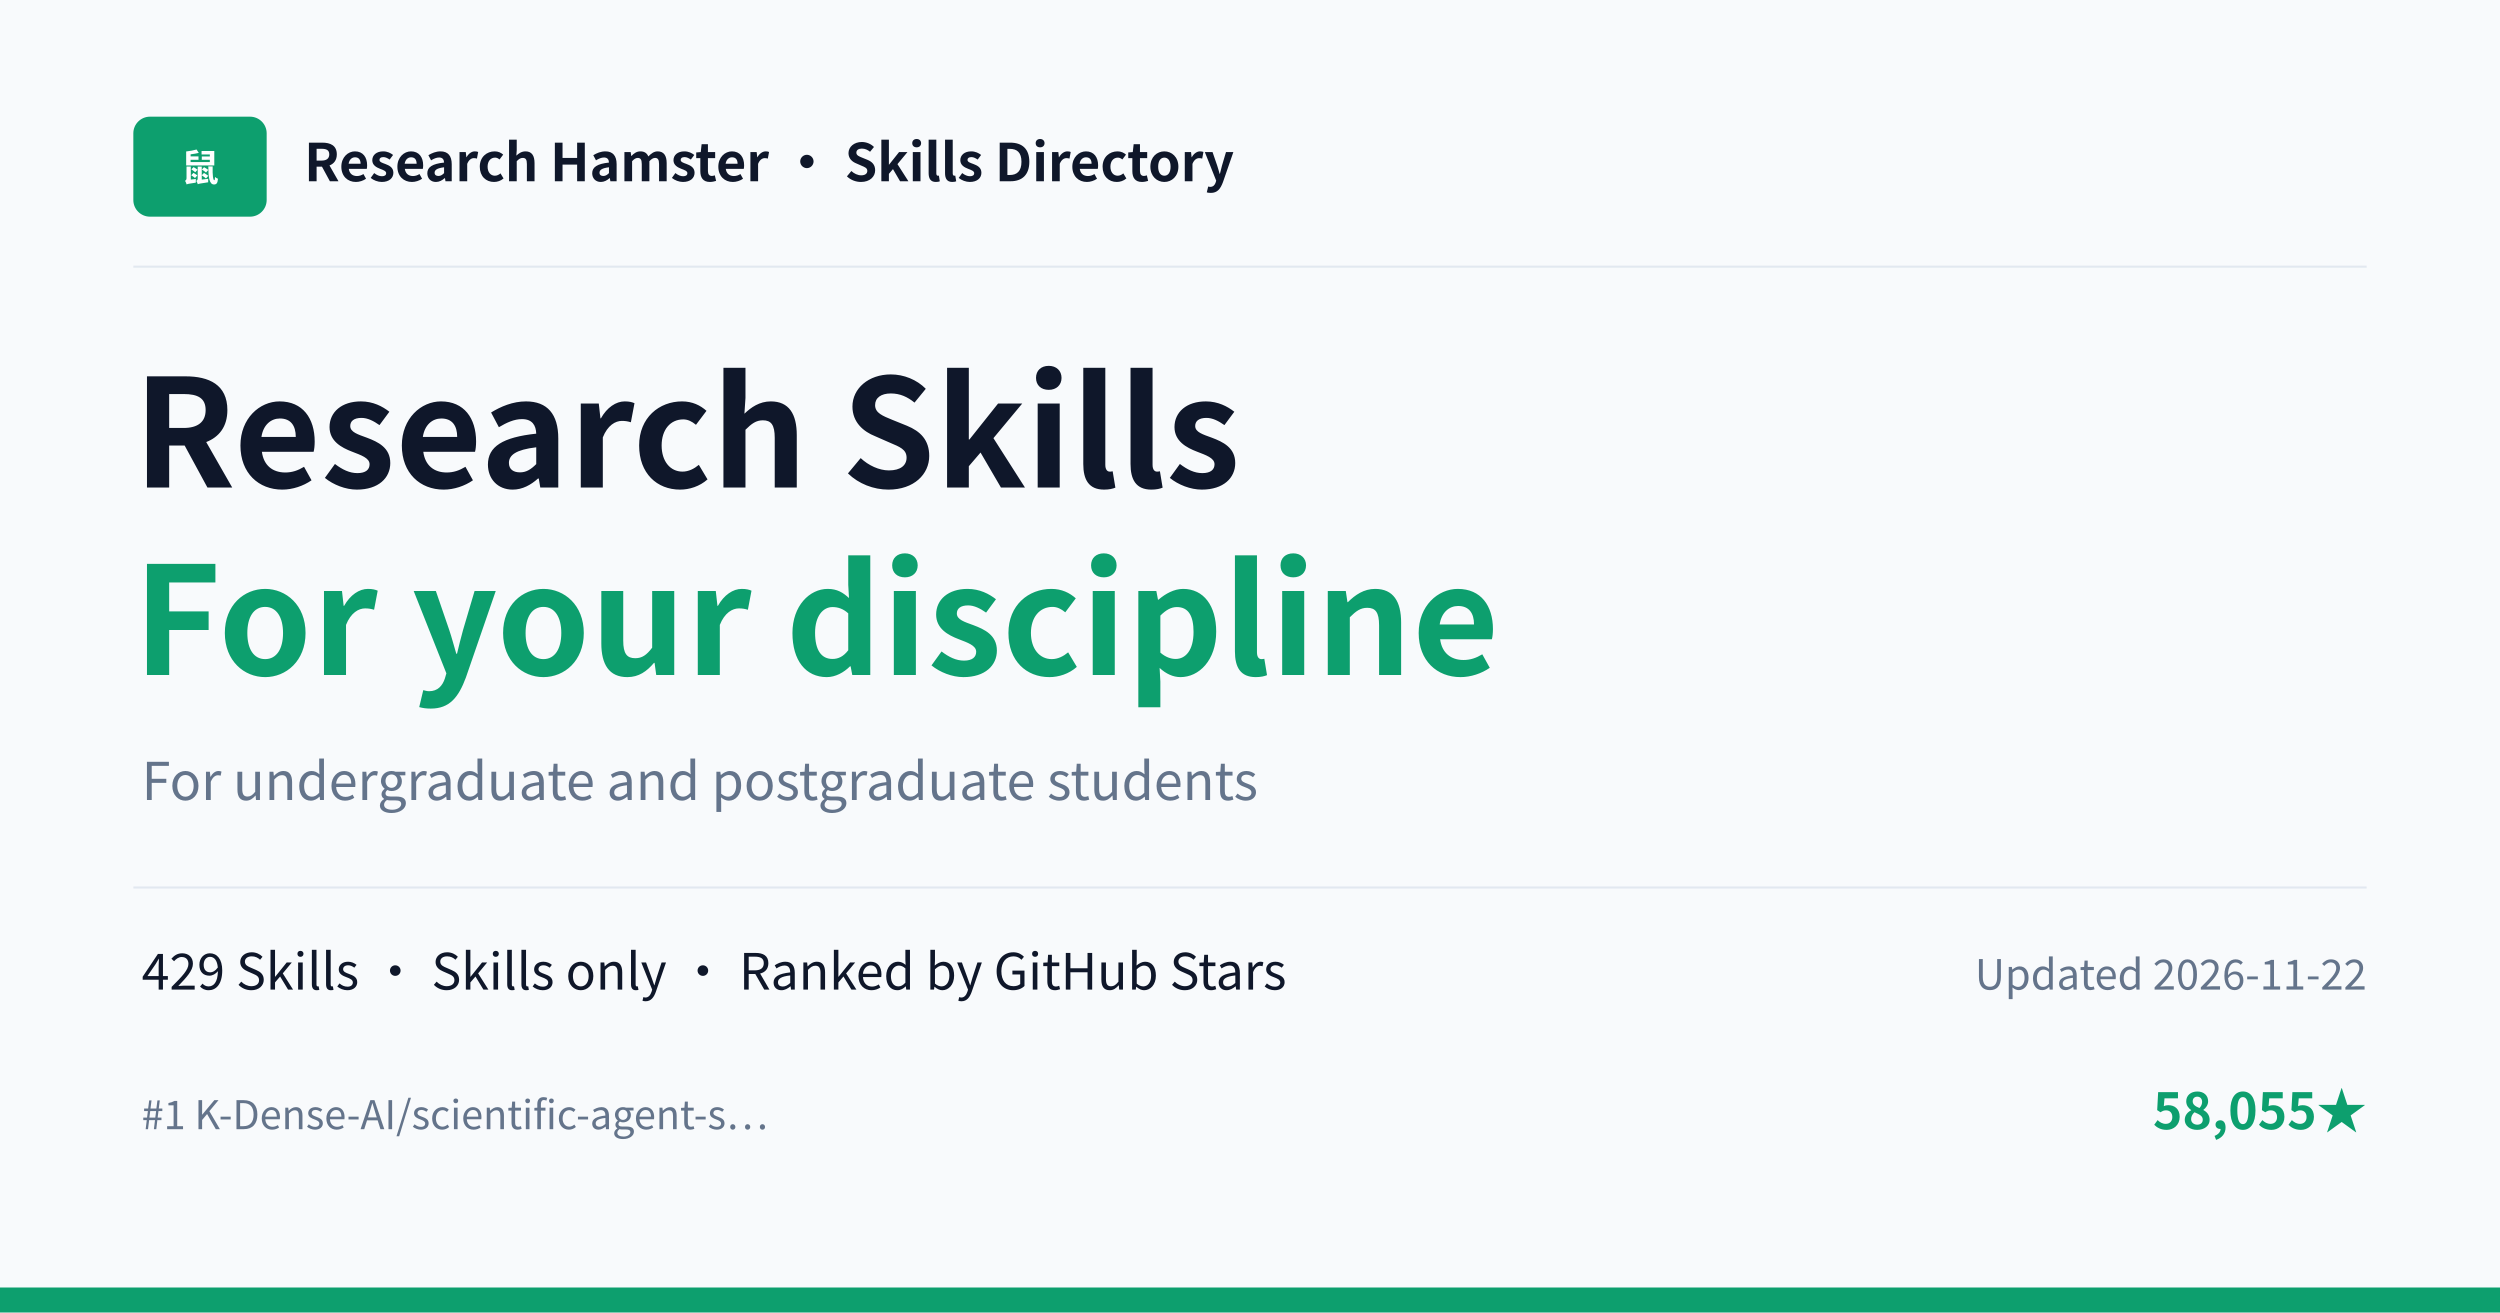
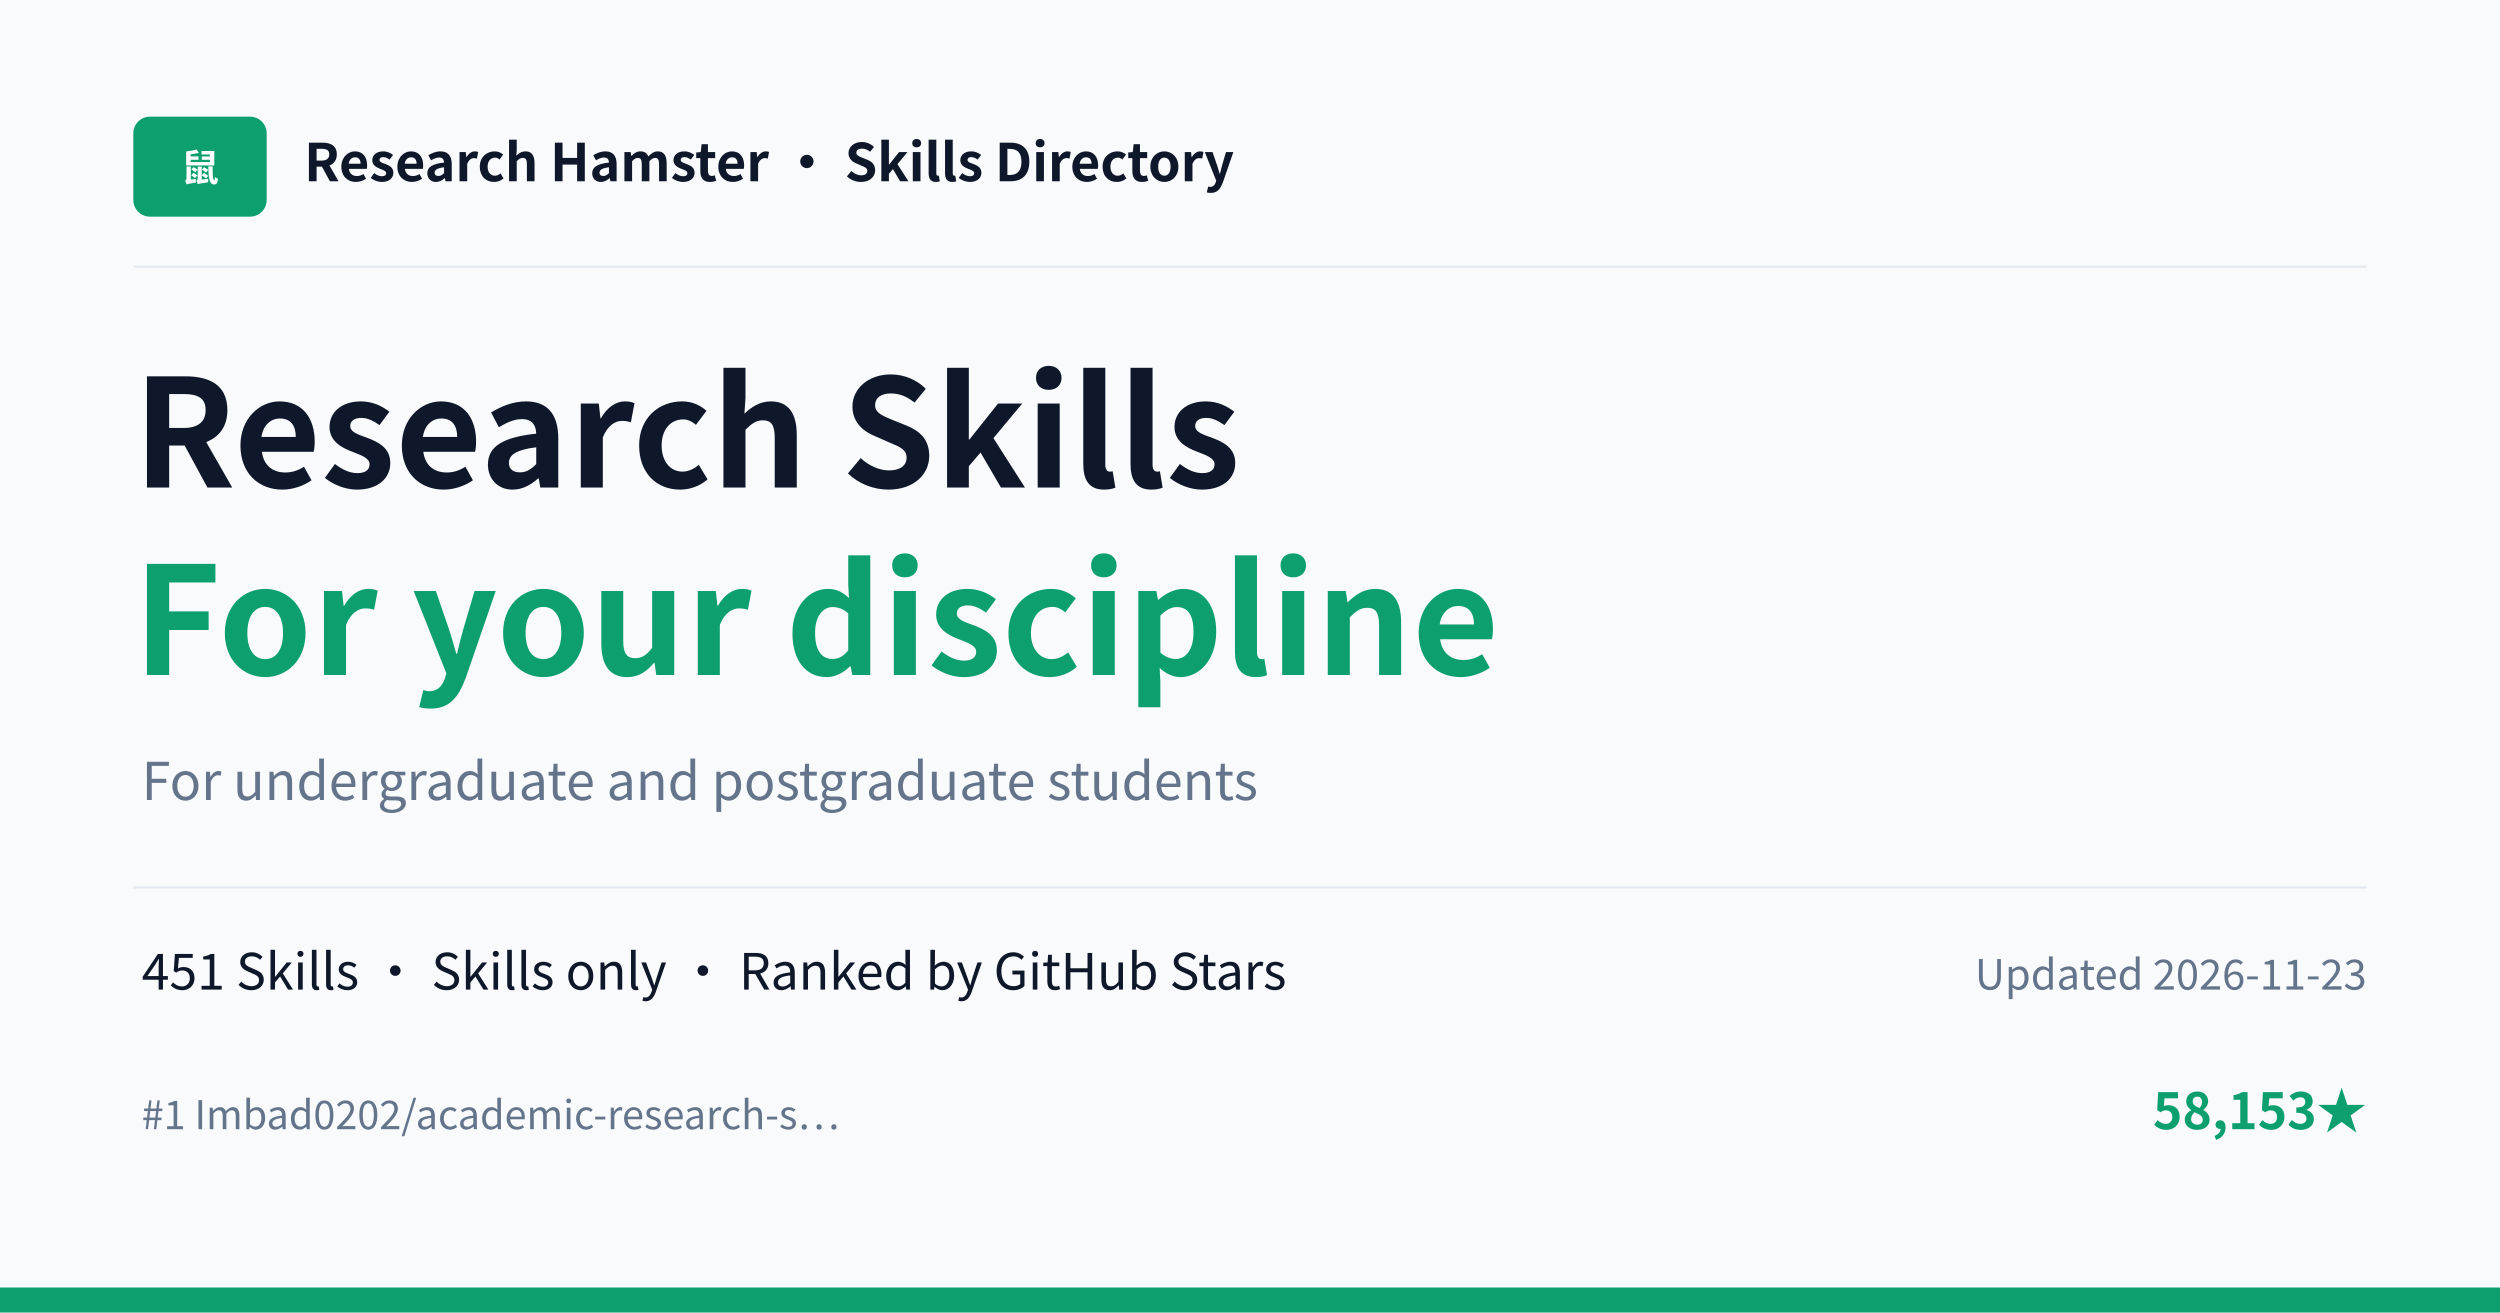
<svg xmlns="http://www.w3.org/2000/svg" width="1200" height="630" viewBox="0 0 1200 630">
  <rect width="1200" height="630" fill="#F8FAFC" />
  <rect x="64" y="56" width="64" height="48" rx="8" fill="#0D9F6E" />
  <text x="96" y="87" text-anchor="middle" font-family="Noto Sans CJK SC, Microsoft YaHei, PingFang SC, sans-serif" font-size="18" font-weight="700" fill="#FFFFFF">鼠</text>
  <text x="146" y="87" font-family="Noto Sans CJK SC, Microsoft YaHei, PingFang SC, sans-serif" font-size="25" font-weight="600" fill="#0F172A">Research Hamster · Skills Directory</text>
  <line x1="64" y1="128" x2="1136" y2="128" stroke="#E2E8F0" />
  <text x="64" y="234" font-family="Noto Sans CJK SC, Microsoft YaHei, PingFang SC, sans-serif" font-size="72" font-weight="700" fill="#0F172A">Research Skills</text>
  <text x="64" y="324" font-family="Noto Sans CJK SC, Microsoft YaHei, PingFang SC, sans-serif" font-size="72" font-weight="700" fill="#0D9F6E">For your discipline</text>
  <text x="68" y="384" font-family="Noto Sans CJK SC, Microsoft YaHei, PingFang SC, sans-serif" font-size="25" fill="#64748B">For undergraduate and postgraduate students</text>
  <line x1="64" y1="426" x2="1136" y2="426" stroke="#E2E8F0" />
-   <text x="68" y="475" font-family="Noto Sans CJK SC, Microsoft YaHei, PingFang SC, sans-serif" font-size="24" fill="#0F172A">429 Skills · Skills only · Ranked by GitHub Stars</text>
-   <text x="1136" y="475" text-anchor="end" font-family="Noto Sans CJK SC, Microsoft YaHei, PingFang SC, sans-serif" font-size="20" fill="#64748B">Updated 2026-11-22</text>
-   <text x="68" y="542" font-family="Noto Sans CJK SC, Microsoft YaHei, PingFang SC, sans-serif" font-size="19" fill="#64748B">#1 K-Dense-AI/scientific-agent-s…</text>
-   <text x="1136" y="542" text-anchor="end" font-family="Noto Sans CJK SC, Microsoft YaHei, PingFang SC, sans-serif" font-size="24" font-weight="600" fill="#0D9F6E">58,055★</text>
+   <text x="68" y="475" font-family="Noto Sans CJK SC, Microsoft YaHei, PingFang SC, sans-serif" font-size="24" fill="#0F172A">451 Skills · Skills only · Ranked by GitHub Stars</text>
+   <text x="1136" y="475" text-anchor="end" font-family="Noto Sans CJK SC, Microsoft YaHei, PingFang SC, sans-serif" font-size="20" fill="#64748B">Updated 2026-11-23</text>
+   <text x="68" y="542" font-family="Noto Sans CJK SC, Microsoft YaHei, PingFang SC, sans-serif" font-size="19" fill="#64748B">#1 Imbad0202/academic-research-s…</text>
+   <text x="1136" y="542" text-anchor="end" font-family="Noto Sans CJK SC, Microsoft YaHei, PingFang SC, sans-serif" font-size="24" font-weight="600" fill="#0D9F6E">58,153★</text>
  <rect x="0" y="618" width="1200" height="12" fill="#0D9F6E" />
</svg>
